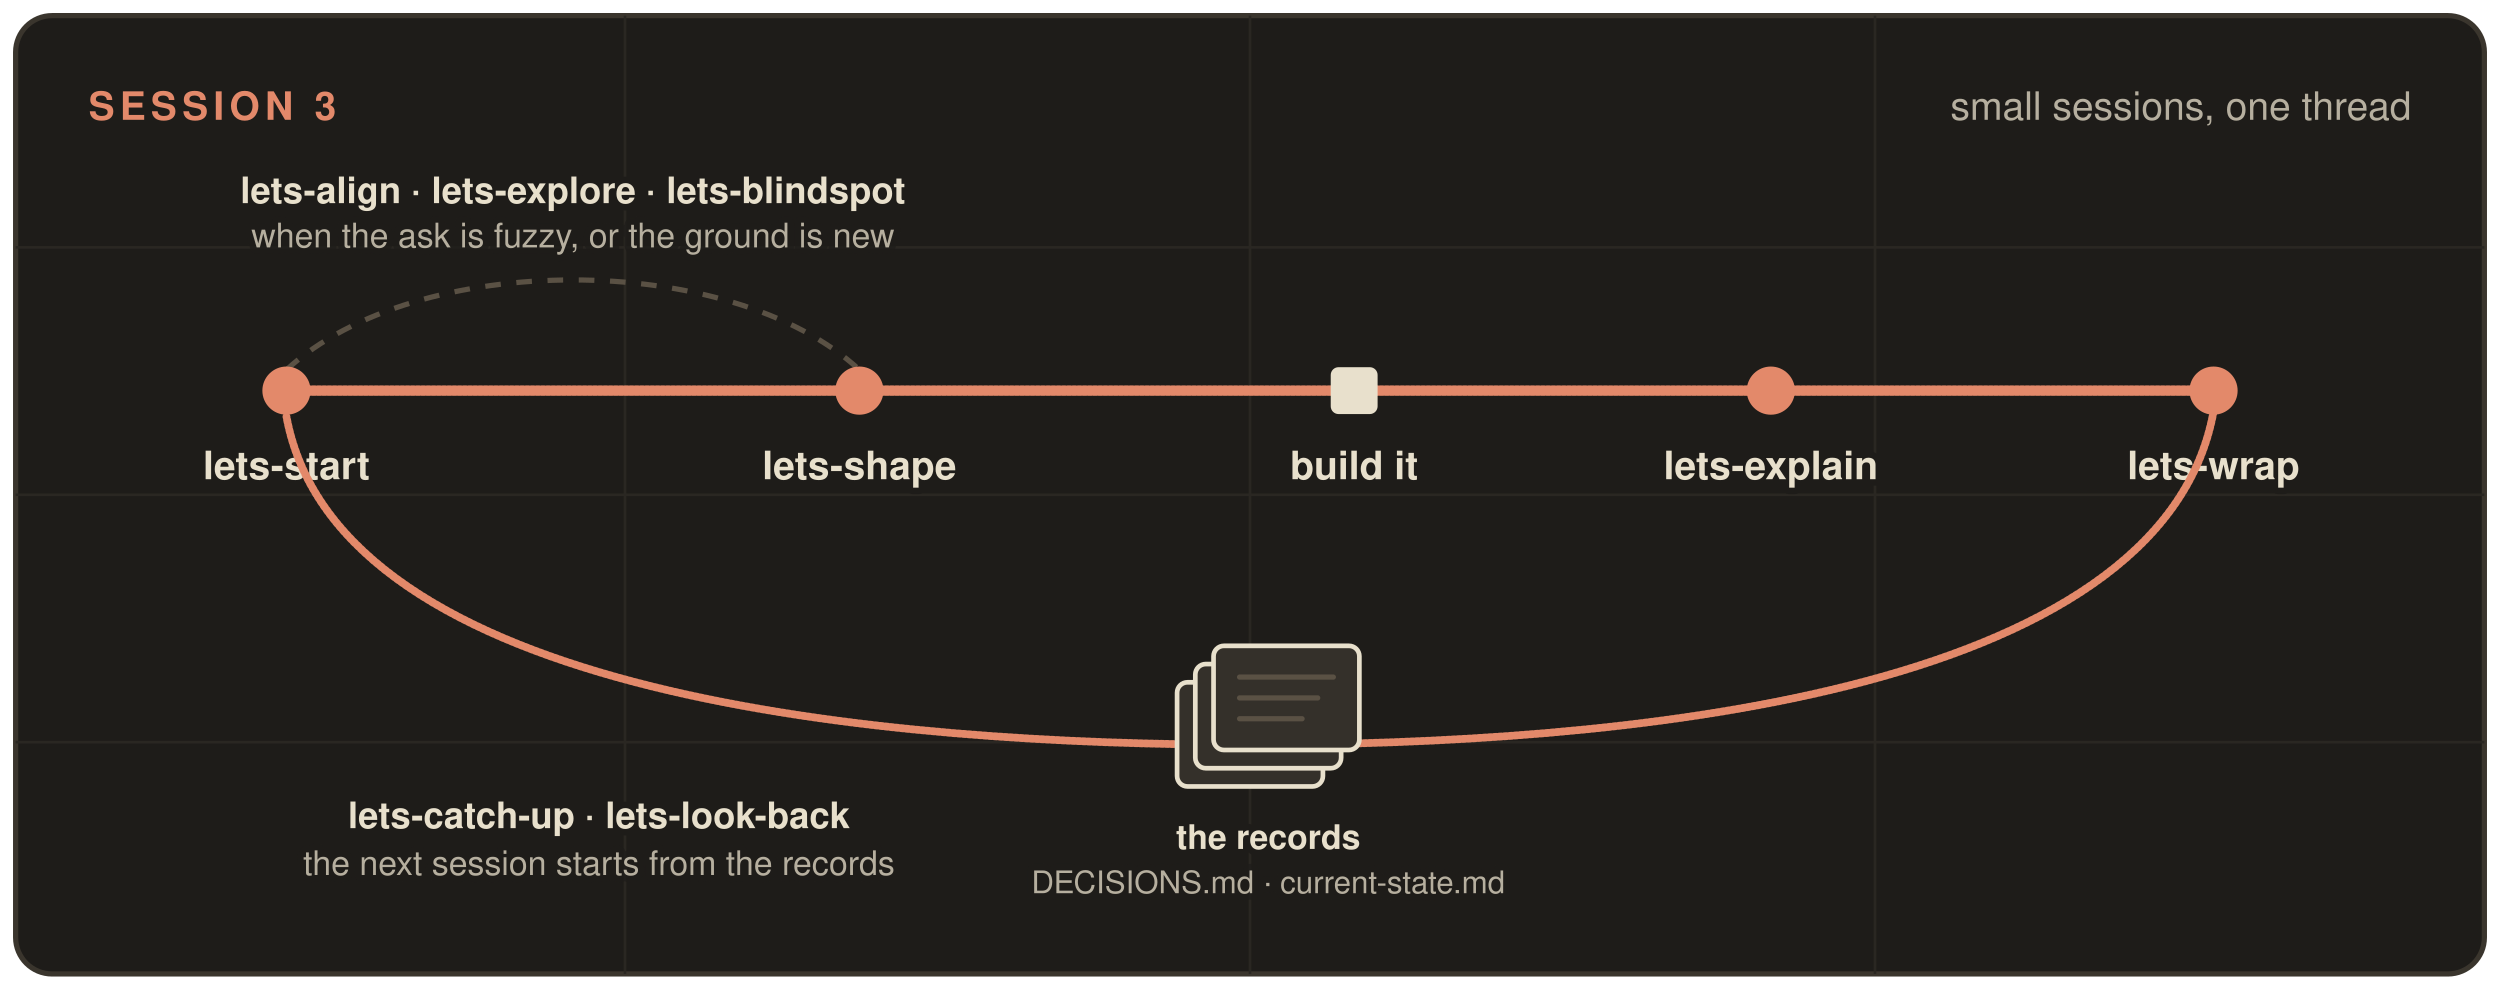
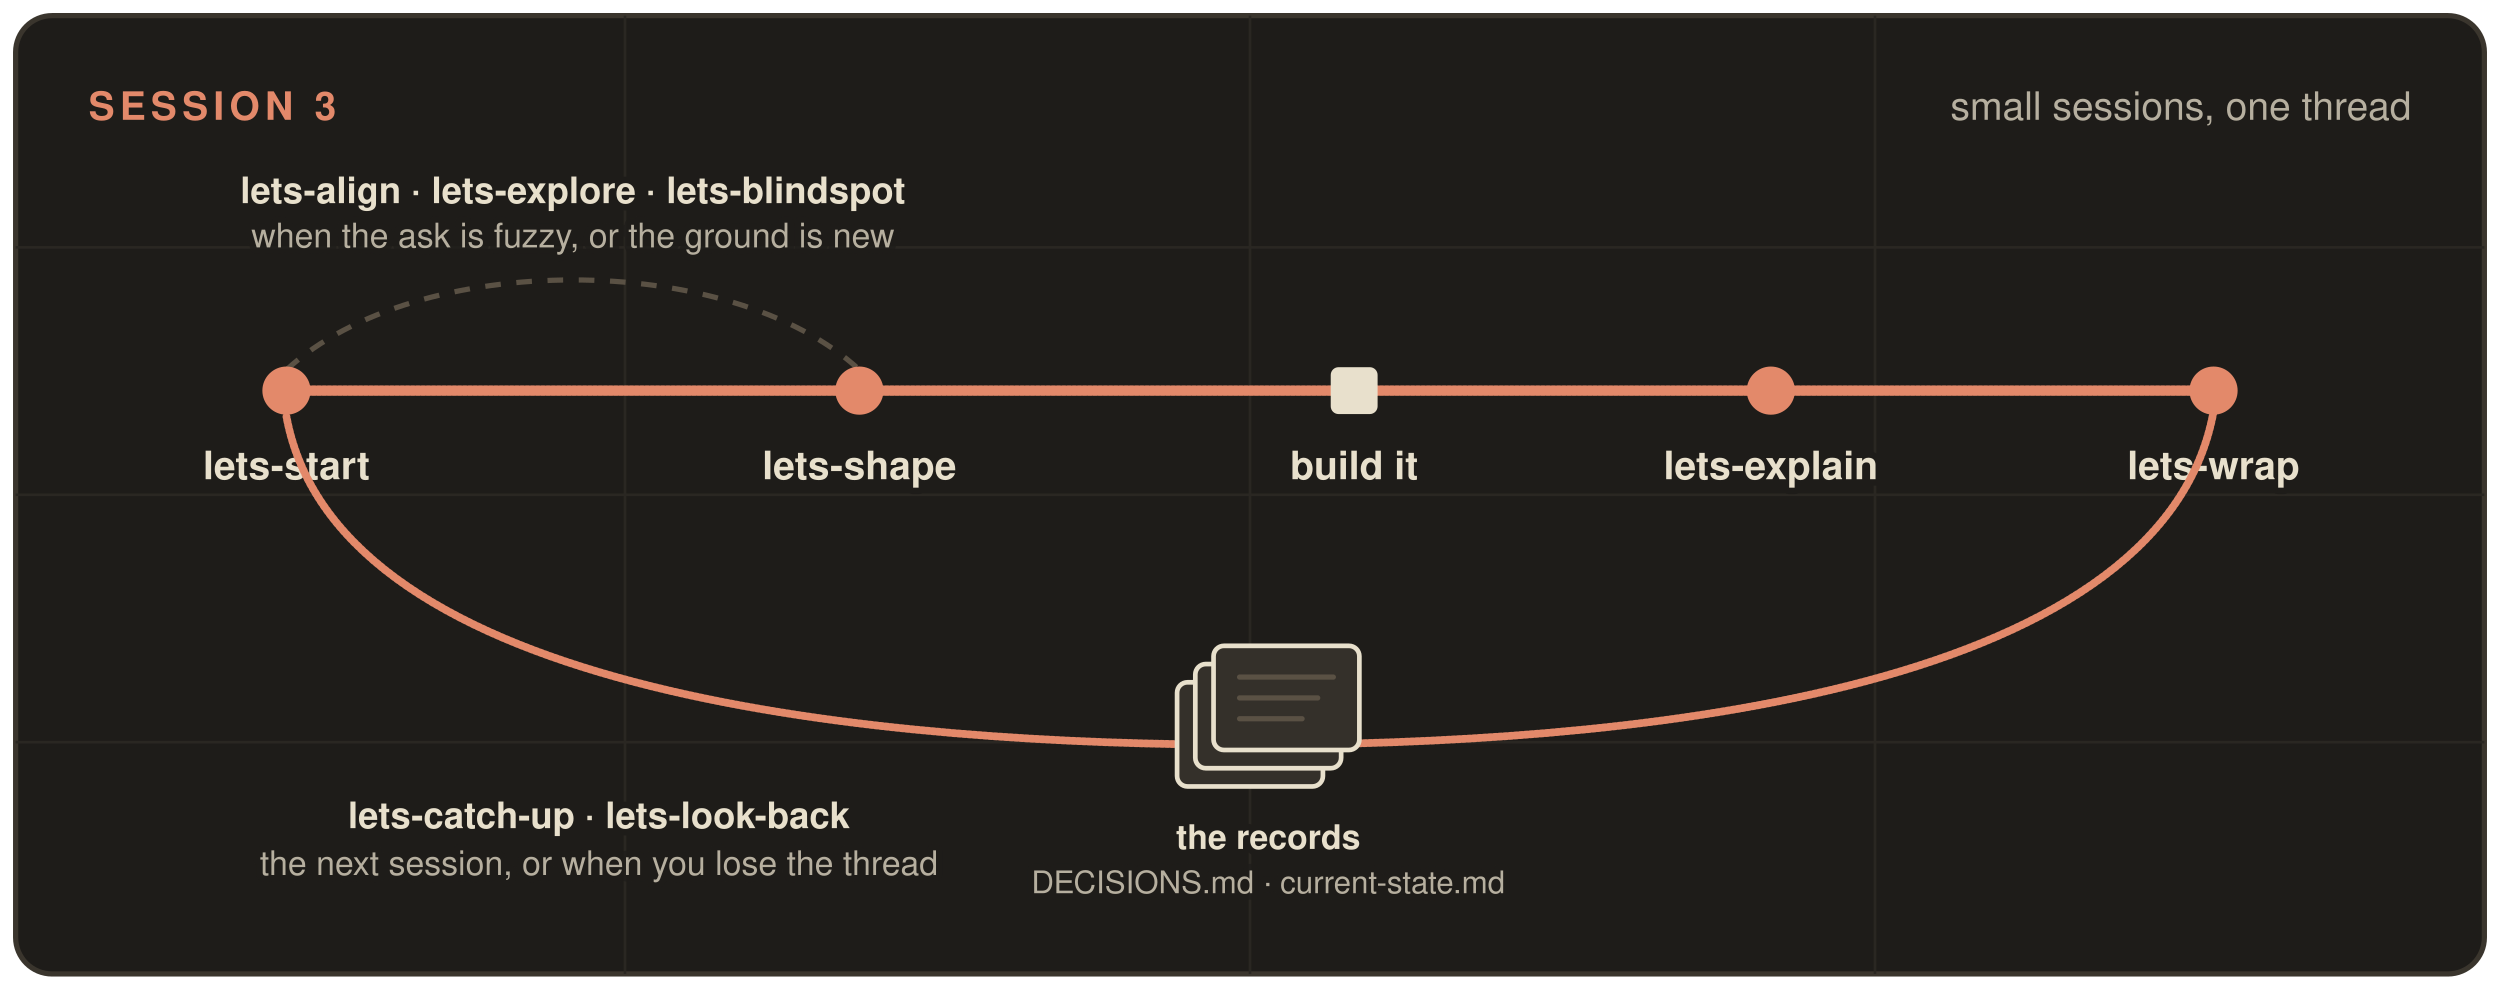
- <svg xmlns="http://www.w3.org/2000/svg" viewBox="0 0 960 380" role="img" aria-label="Three short sessions, one thread. Each session runs lets-start, lets-shape, build it, lets-explain, lets-wrap, with lets-align, lets-explore and lets-blindspot as a detour when the ask is fuzzy. At wrap, a record card drops onto the stack of records, and lets-catch-up and lets-look-back carry the thread from the records to the next session's start.">
+ <svg xmlns="http://www.w3.org/2000/svg" viewBox="0 0 960 380" role="img" aria-label="Three short sessions, one thread. Each session runs lets-start, lets-shape, build it, lets-explain, lets-wrap, with lets-align, lets-explore and lets-blindspot as a detour when the ask is fuzzy. At wrap, a record card drops onto the stack of records, and lets-catch-up and lets-look-back carry the thread from the records to the next session's start, or back into a session where you lost it.">
  <style>
text { font-family: -apple-system, BlinkMacSystemFont, "Segoe UI", Helvetica, Arial, sans-serif; }
.still { display: none; }
@media (prefers-reduced-motion: reduce) {
  .motion { display: none; }
  .still { display: inline; }
  * { animation: none !important; }
}
</style>
  <rect x="6" y="6" width="948" height="368" rx="14" fill="#1e1c19" stroke="#3a352d" stroke-width="2" />
  <g stroke="#2a2722" stroke-width="1">
    <path d="M240 6 V374 M480 6 V374 M720 6 V374 M6 95 H954 M6 190 H954 M6 285 H954" />
  </g>
  <text x="926" y="46" font-size="15" text-anchor="end" fill="#e8e0cc" opacity="0.75">small sessions, one thread</text>
  <path d="M110 150 H850" stroke="#5a5144" stroke-width="3" stroke-linecap="round" />
  <path d="M110 142 C 160 96 280 96 330 142" fill="none" stroke="#5a5144" stroke-width="2" stroke-dasharray="6 6" />
  <text x="220" y="78" font-size="14" font-weight="600" text-anchor="middle" fill="#e8e0cc" paint-order="stroke" stroke="#1e1c19" stroke-width="5" stroke-linejoin="round">lets-align · lets-explore · lets-blindspot</text>
  <text x="220" y="95" font-size="13" text-anchor="middle" fill="#e8e0cc" opacity="0.75" paint-order="stroke" stroke="#1e1c19" stroke-width="5" stroke-linejoin="round">when the ask is fuzzy, or the ground is new</text>
  <path d="M850 158 C 830 268 620 286 480 286 C 340 286 130 268 110 160" fill="none" stroke="#5a5144" stroke-width="2" stroke-dasharray="6 6" />
  <text x="110" y="184" font-size="15" font-weight="600" text-anchor="middle" fill="#e8e0cc" paint-order="stroke" stroke="#1e1c19" stroke-width="5" stroke-linejoin="round">lets-start</text>
  <text x="330" y="184" font-size="15" font-weight="600" text-anchor="middle" fill="#e8e0cc" paint-order="stroke" stroke="#1e1c19" stroke-width="5" stroke-linejoin="round">lets-shape</text>
  <text x="520" y="184" font-size="15" font-weight="600" text-anchor="middle" fill="#e8e0cc" paint-order="stroke" stroke="#1e1c19" stroke-width="5" stroke-linejoin="round">build it</text>
  <text x="680" y="184" font-size="15" font-weight="600" text-anchor="middle" fill="#e8e0cc" paint-order="stroke" stroke="#1e1c19" stroke-width="5" stroke-linejoin="round">lets-explain</text>
  <text x="850" y="184" font-size="15" font-weight="600" text-anchor="middle" fill="#e8e0cc" paint-order="stroke" stroke="#1e1c19" stroke-width="5" stroke-linejoin="round">lets-wrap</text>
  <text x="230" y="318" font-size="14" font-weight="600" text-anchor="middle" fill="#e8e0cc" paint-order="stroke" stroke="#1e1c19" stroke-width="5" stroke-linejoin="round">lets-catch-up · lets-look-back</text>
-   <text x="230" y="336" font-size="13" text-anchor="middle" fill="#e8e0cc" opacity="0.75" paint-order="stroke" stroke="#1e1c19" stroke-width="5" stroke-linejoin="round">the next session starts from the records</text>
+   <text x="230" y="336" font-size="13" text-anchor="middle" fill="#e8e0cc" opacity="0.75" paint-order="stroke" stroke="#1e1c19" stroke-width="5" stroke-linejoin="round">the next session, or when you lose the thread</text>
  <text x="487" y="326" font-size="13" font-weight="600" text-anchor="middle" fill="#e8e0cc" paint-order="stroke" stroke="#1e1c19" stroke-width="5" stroke-linejoin="round">the records</text>
  <text x="487" y="343" font-size="12" text-anchor="middle" fill="#e8e0cc" opacity="0.75" paint-order="stroke" stroke="#1e1c19" stroke-width="5" stroke-linejoin="round">DECISIONS.md · current-state.md</text>
  <g class="motion">
    <animate attributeName="opacity" values="0;1;1;0" keyTimes="0;0.02;0.97;1" dur="15s" repeatCount="indefinite" />
    <text x="34" y="46" font-size="15" font-weight="700" letter-spacing="2" fill="#e3896a" opacity="0">SESSION 1<animate attributeName="opacity" values="1;1;0;0" keyTimes="0;0.329;0.333;1" dur="15s" repeatCount="indefinite" />
    </text>
    <text x="34" y="46" font-size="15" font-weight="700" letter-spacing="2" fill="#e3896a" opacity="0">SESSION 2<animate attributeName="opacity" values="0;0;1;1;0;0" keyTimes="0;0.329;0.333;0.663;0.667;1" dur="15s" repeatCount="indefinite" />
    </text>
    <text x="34" y="46" font-size="15" font-weight="700" letter-spacing="2" fill="#e3896a" opacity="1">SESSION 3<animate attributeName="opacity" values="0;0;1;1" keyTimes="0;0.663;0.667;1" dur="15s" repeatCount="indefinite" />
    </text>
    <path pathLength="1" d="M110 150 H850" stroke="#e3896a" stroke-width="4" stroke-linecap="round" stroke-dasharray="1 1" stroke-dashoffset="0">
      <animate attributeName="stroke-dashoffset" values="1;1;0;0;1;1;0;0;1;1;0;0" keyTimes="0;0.013;0.183;0.329;0.337;0.347;0.517;0.663;0.671;0.68;0.85;1" dur="15s" repeatCount="indefinite" />
    </path>
    <path pathLength="1" d="M850 158 C 830 268 620 286 480 286 C 340 286 130 268 110 160" fill="none" stroke="#e3896a" stroke-width="3" stroke-linecap="round" stroke-dasharray="1 1" stroke-dashoffset="0">
      <animate attributeName="stroke-dashoffset" values="1;1;0;0;1;1;0;0;1;1;0;0" keyTimes="0;0.227;0.3;0.329;0.337;0.56;0.633;0.663;0.671;0.893;0.967;1" dur="15s" repeatCount="indefinite" />
    </path>
    <circle cx="110" cy="150" r="8" fill="#e3896a" stroke="#e3896a" stroke-width="2.5">
      <animate attributeName="fill" values="#1e1c19;#1e1c19;#e3896a;#e3896a;#1e1c19;#1e1c19;#e3896a;#e3896a;#1e1c19;#1e1c19;#e3896a;#e3896a" keyTimes="0;0.009;0.017;0.329;0.337;0.343;0.351;0.663;0.671;0.676;0.684;1" dur="15s" repeatCount="indefinite" />
    </circle>
    <circle cx="330" cy="150" r="8" fill="#e3896a" stroke="#e3896a" stroke-width="2.5">
      <animate attributeName="fill" values="#1e1c19;#1e1c19;#e3896a;#e3896a;#1e1c19;#1e1c19;#e3896a;#e3896a;#1e1c19;#1e1c19;#e3896a;#e3896a" keyTimes="0;0.06;0.068;0.329;0.337;0.393;0.401;0.663;0.671;0.727;0.735;1" dur="15s" repeatCount="indefinite" />
    </circle>
    <rect x="511" y="141" width="18" height="18" rx="3" fill="#e8e0cc" />
    <circle cx="680" cy="150" r="8" fill="#e3896a" stroke="#e3896a" stroke-width="2.5">
      <animate attributeName="fill" values="#1e1c19;#1e1c19;#e3896a;#e3896a;#1e1c19;#1e1c19;#e3896a;#e3896a;#1e1c19;#1e1c19;#e3896a;#e3896a" keyTimes="0;0.14;0.148;0.329;0.337;0.474;0.482;0.663;0.671;0.807;0.815;1" dur="15s" repeatCount="indefinite" />
    </circle>
    <circle cx="850" cy="150" r="8" fill="#e3896a" stroke="#e3896a" stroke-width="2.5">
      <animate attributeName="fill" values="#1e1c19;#1e1c19;#e3896a;#e3896a;#1e1c19;#1e1c19;#e3896a;#e3896a;#1e1c19;#1e1c19;#e3896a;#e3896a" keyTimes="0;0.179;0.187;0.329;0.337;0.513;0.521;0.663;0.671;0.846;0.854;1" dur="15s" repeatCount="indefinite" />
    </circle>
    <g>
      <animateTransform attributeName="transform" type="translate" values="0 -40;0 -40;0 0;0 0" keyTimes="0;0.19;0.22;1" dur="15s" repeatCount="indefinite" />
      <g opacity="1">
        <animate attributeName="opacity" values="0;0;1;1" keyTimes="0;0.19;0.198;1" dur="15s" repeatCount="indefinite" />
        <g transform="translate(452 262)">
          <rect width="56" height="40" rx="4" fill="#34302a" stroke="#e8e0cc" stroke-width="1.8" />
          <path d="M10 12 H46 M10 20 H40 M10 28 H34" stroke="#5a5144" stroke-width="2" stroke-linecap="round" />
        </g>
      </g>
    </g>
    <g>
      <animateTransform attributeName="transform" type="translate" values="0 -40;0 -40;0 0;0 0" keyTimes="0;0.523;0.553;1" dur="15s" repeatCount="indefinite" />
      <g opacity="1">
        <animate attributeName="opacity" values="0;0;1;1" keyTimes="0;0.523;0.531;1" dur="15s" repeatCount="indefinite" />
        <g transform="translate(459 255)">
          <rect width="56" height="40" rx="4" fill="#34302a" stroke="#e8e0cc" stroke-width="1.8" />
          <path d="M10 12 H46 M10 20 H40 M10 28 H34" stroke="#5a5144" stroke-width="2" stroke-linecap="round" />
        </g>
      </g>
    </g>
    <g>
      <animateTransform attributeName="transform" type="translate" values="0 -40;0 -40;0 0;0 0" keyTimes="0;0.857;0.887;1" dur="15s" repeatCount="indefinite" />
      <g opacity="1">
        <animate attributeName="opacity" values="0;0;1;1" keyTimes="0;0.857;0.865;1" dur="15s" repeatCount="indefinite" />
        <g transform="translate(466 248)">
          <rect width="56" height="40" rx="4" fill="#34302a" stroke="#e8e0cc" stroke-width="1.8" />
          <path d="M10 12 H46 M10 20 H40 M10 28 H34" stroke="#5a5144" stroke-width="2" stroke-linecap="round" />
        </g>
      </g>
    </g>
  </g>
  <g class="still">
    <text x="34" y="46" font-size="15" font-weight="700" letter-spacing="2" fill="#e3896a">SESSION 3</text>
    <path d="M110 150 H850" stroke="#e3896a" stroke-width="4" stroke-linecap="round" />
    <path d="M850 158 C 830 268 620 286 480 286 C 340 286 130 268 110 160" fill="none" stroke="#e3896a" stroke-width="3" stroke-linecap="round" />
    <circle cx="110" cy="150" r="8" fill="#e3896a" stroke="#e3896a" stroke-width="2.5" />
    <circle cx="330" cy="150" r="8" fill="#e3896a" stroke="#e3896a" stroke-width="2.5" />
    <rect x="511" y="141" width="18" height="18" rx="3" fill="#e8e0cc" />
    <circle cx="680" cy="150" r="8" fill="#e3896a" stroke="#e3896a" stroke-width="2.5" />
    <circle cx="850" cy="150" r="8" fill="#e3896a" stroke="#e3896a" stroke-width="2.5" />
    <g transform="translate(452 262)">
      <rect width="56" height="40" rx="4" fill="#34302a" stroke="#e8e0cc" stroke-width="1.8" />
      <path d="M10 12 H46 M10 20 H40 M10 28 H34" stroke="#5a5144" stroke-width="2" stroke-linecap="round" />
    </g>
    <g transform="translate(459 255)">
      <rect width="56" height="40" rx="4" fill="#34302a" stroke="#e8e0cc" stroke-width="1.8" />
      <path d="M10 12 H46 M10 20 H40 M10 28 H34" stroke="#5a5144" stroke-width="2" stroke-linecap="round" />
    </g>
    <g transform="translate(466 248)">
      <rect width="56" height="40" rx="4" fill="#34302a" stroke="#e8e0cc" stroke-width="1.8" />
      <path d="M10 12 H46 M10 20 H40 M10 28 H34" stroke="#5a5144" stroke-width="2" stroke-linecap="round" />
    </g>
  </g>
</svg>
